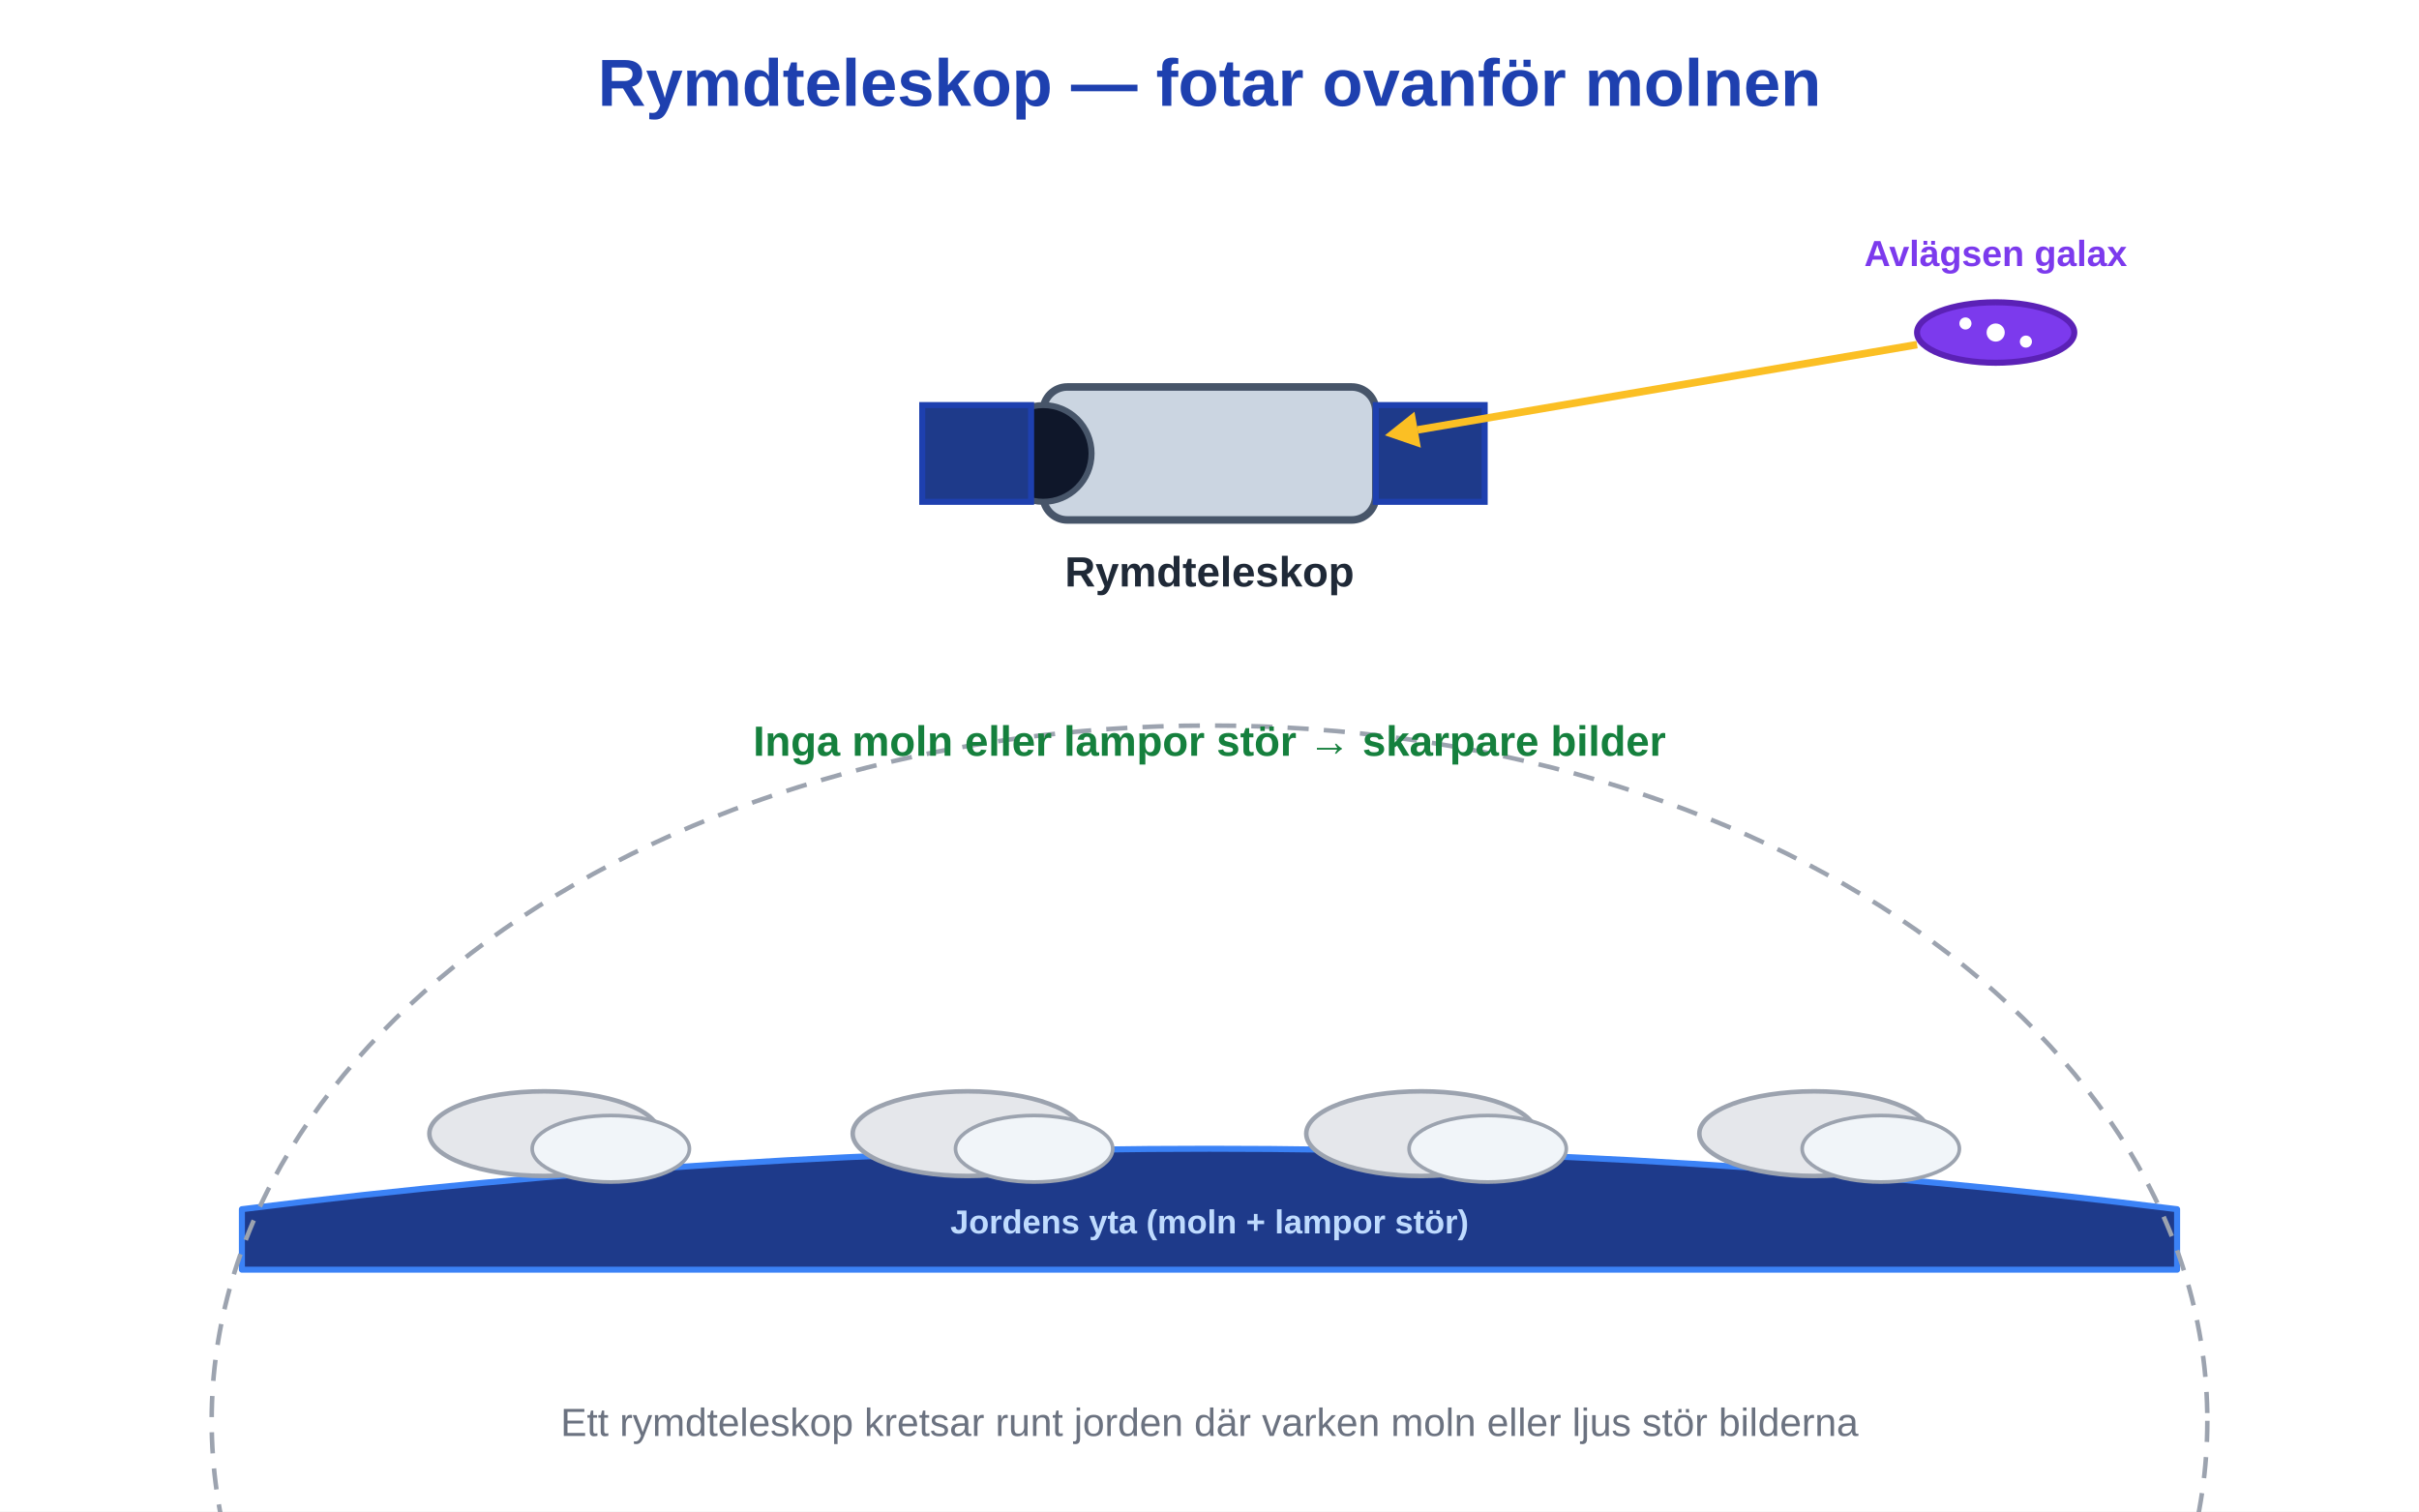
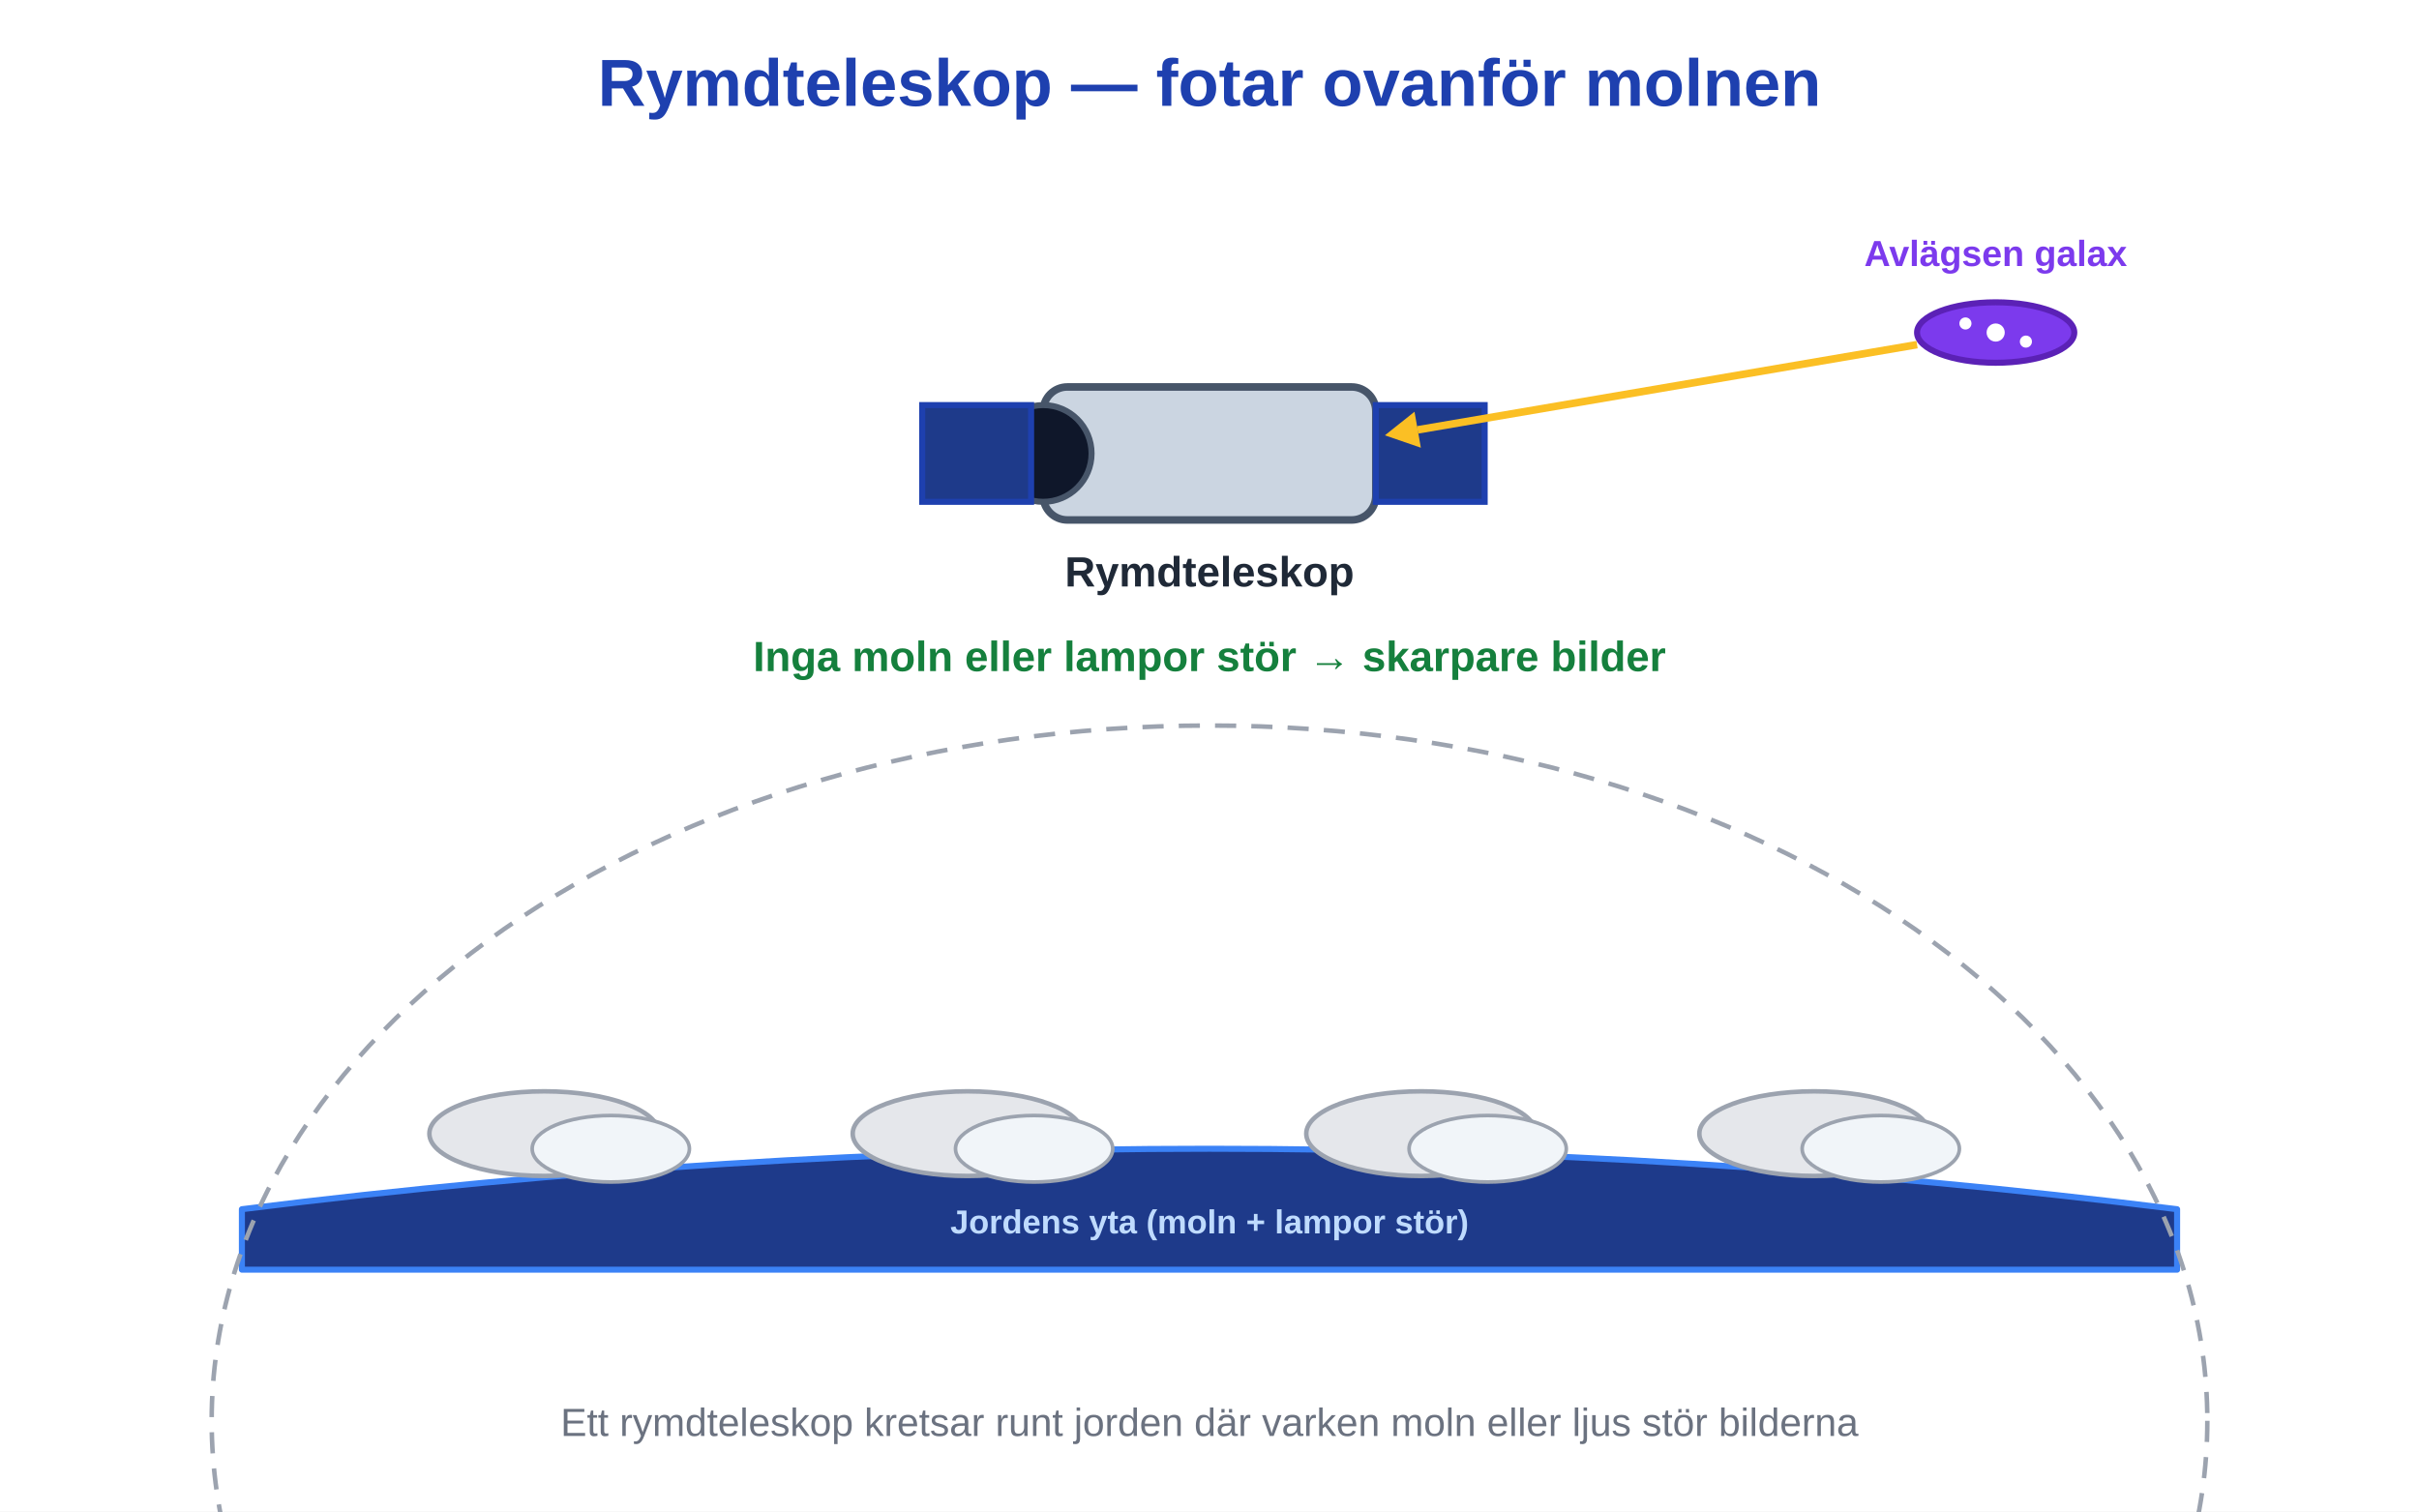
<svg xmlns="http://www.w3.org/2000/svg" viewBox="0 0 800 500" width="800" height="500">
  <rect width="800" height="500" fill="white" />
  <text x="400" y="35" font-family="Arial,sans-serif" font-size="22" fill="#1e40af" text-anchor="middle" font-weight="bold">Rymdteleskop — fotar ovanför molnen</text>
  <path d="M 80 400 Q 400 360 720 400 L 720 420 L 80 420 Z" fill="#1e3a8a" stroke="#3b82f6" stroke-width="2" stroke-linejoin="round" stroke-linecap="round" />
  <ellipse cx="180.0" cy="375.0" rx="38.0" ry="14.0" fill="#e5e7eb" stroke="#9ca3af" stroke-width="1.5" />
  <ellipse cx="202.0" cy="380.0" rx="26.0" ry="11.0" fill="#f1f5f9" stroke="#9ca3af" stroke-width="1.2" />
  <ellipse cx="320.0" cy="375.0" rx="38.0" ry="14.0" fill="#e5e7eb" stroke="#9ca3af" stroke-width="1.5" />
  <ellipse cx="342.0" cy="380.0" rx="26.0" ry="11.0" fill="#f1f5f9" stroke="#9ca3af" stroke-width="1.2" />
  <ellipse cx="470.0" cy="375.0" rx="38.0" ry="14.0" fill="#e5e7eb" stroke="#9ca3af" stroke-width="1.5" />
  <ellipse cx="492.0" cy="380.0" rx="26.0" ry="11.0" fill="#f1f5f9" stroke="#9ca3af" stroke-width="1.2" />
  <ellipse cx="600.0" cy="375.0" rx="38.0" ry="14.0" fill="#e5e7eb" stroke="#9ca3af" stroke-width="1.5" />
  <ellipse cx="622.0" cy="380.0" rx="26.0" ry="11.0" fill="#f1f5f9" stroke="#9ca3af" stroke-width="1.2" />
  <text x="400" y="408" font-family="Arial,sans-serif" font-size="11" fill="#bfdbfe" text-anchor="middle" font-weight="bold">Jordens yta (moln + lampor stör)</text>
  <ellipse cx="400.0" cy="470.0" rx="330.0" ry="230.0" fill="none" stroke="#9ca3af" stroke-width="1.5" stroke-dasharray="7,5" />
  <rect x="345" y="128" width="110" height="44" fill="#cbd5e1" stroke="#475569" stroke-width="2.5" rx="8" />
  <circle cx="345.0" cy="150.0" r="16.0" fill="#0f172a" stroke="#475569" stroke-width="2" />
  <rect x="305" y="134" width="36" height="32" fill="#1e3a8a" stroke="#1e40af" stroke-width="2" rx="0" />
  <rect x="455" y="134" width="36" height="32" fill="#1e3a8a" stroke="#1e40af" stroke-width="2" rx="0" />
  <text x="400" y="194" font-family="Arial,sans-serif" font-size="14" fill="#1f2937" text-anchor="middle" font-weight="bold">Rymdteleskop</text>
  <ellipse cx="660.0" cy="110.0" rx="26.0" ry="10.0" fill="#7c3aed" stroke="#5b21b6" stroke-width="2" />
  <circle cx="660.0" cy="110.0" r="3" fill="white" />
  <circle cx="650.0" cy="107.0" r="2" fill="white" />
  <circle cx="670.0" cy="113.0" r="2" fill="white" />
  <text x="660" y="88" font-family="Arial,sans-serif" font-size="12" fill="#7c3aed" text-anchor="middle" font-weight="bold">Avlägsen galax</text>
  <line x1="634.0" y1="114.0" x2="468.8" y2="142.2" stroke="#fbbf24" stroke-width="2.5" />
  <polygon points="458.0,144.0 467.8,136.2 469.9,148.1" fill="#fbbf24" />
-   <text x="400" y="250" font-family="Arial,sans-serif" font-size="14" fill="#15803d" text-anchor="middle" font-weight="bold">Inga moln eller lampor stör  →  skarpare bilder</text>
+   <text x="400" y="222" font-family="Arial,sans-serif" font-size="14" fill="#15803d" text-anchor="middle" font-weight="bold">Inga moln eller lampor stör  →  skarpare bilder</text>
  <text x="400" y="475" font-family="Arial,sans-serif" font-size="13" fill="#6b7280" text-anchor="middle">Ett rymdteleskop kretsar runt jorden där varken moln eller ljus stör bilderna</text>
</svg>
